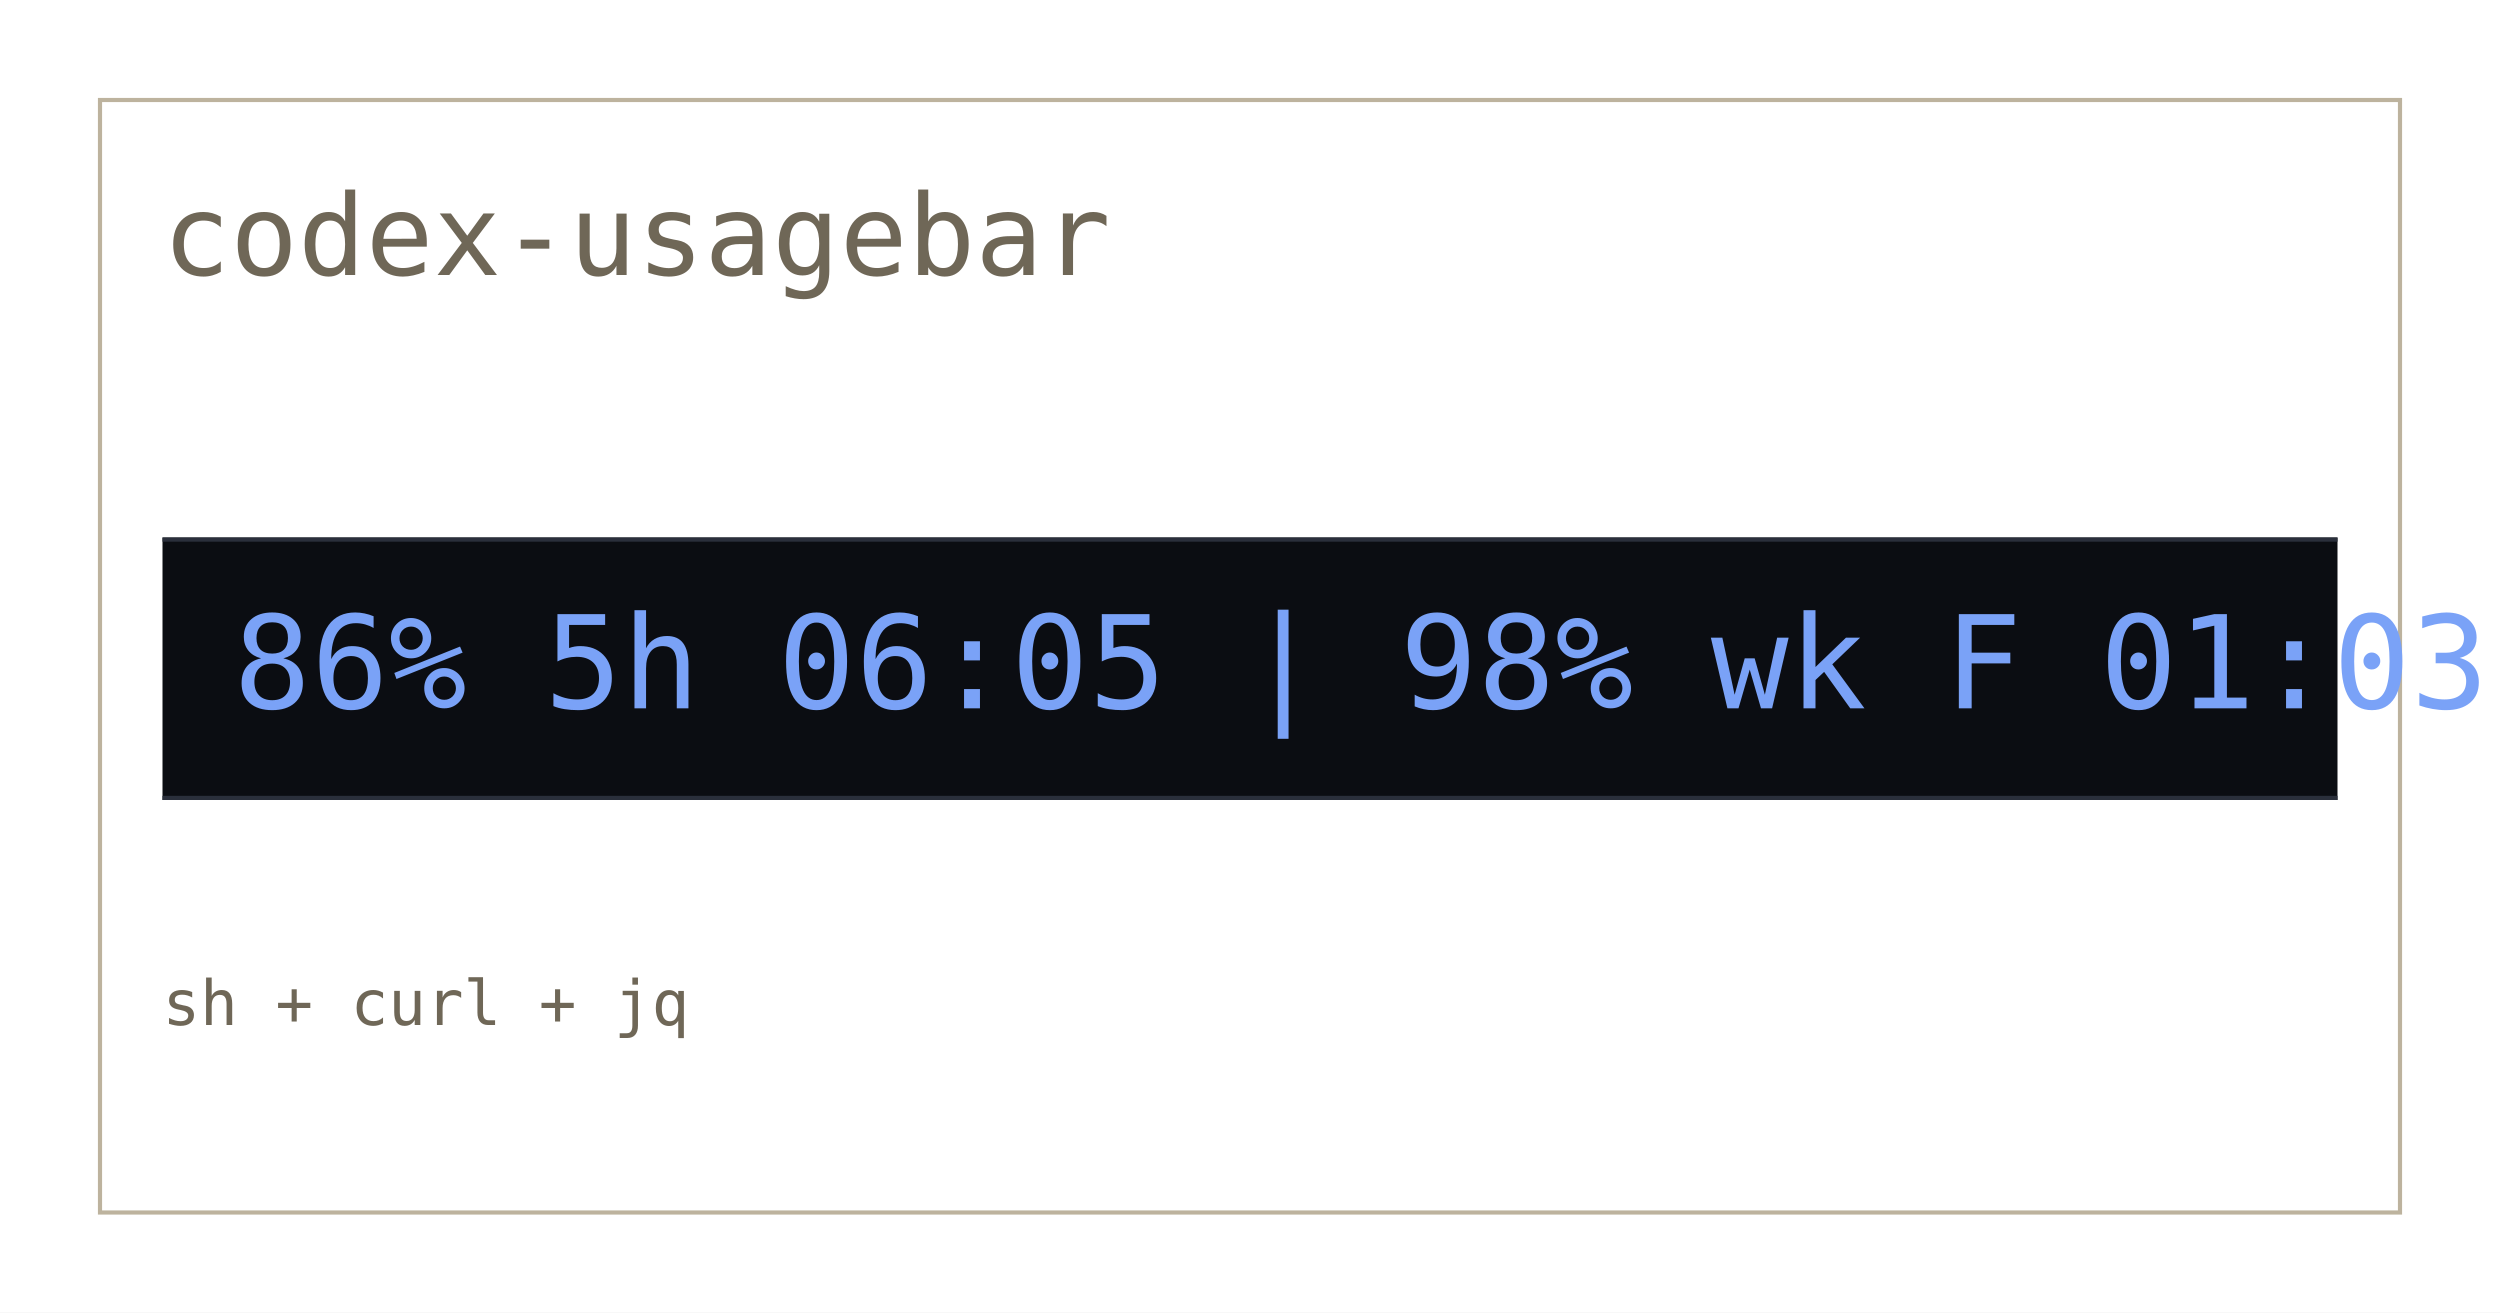
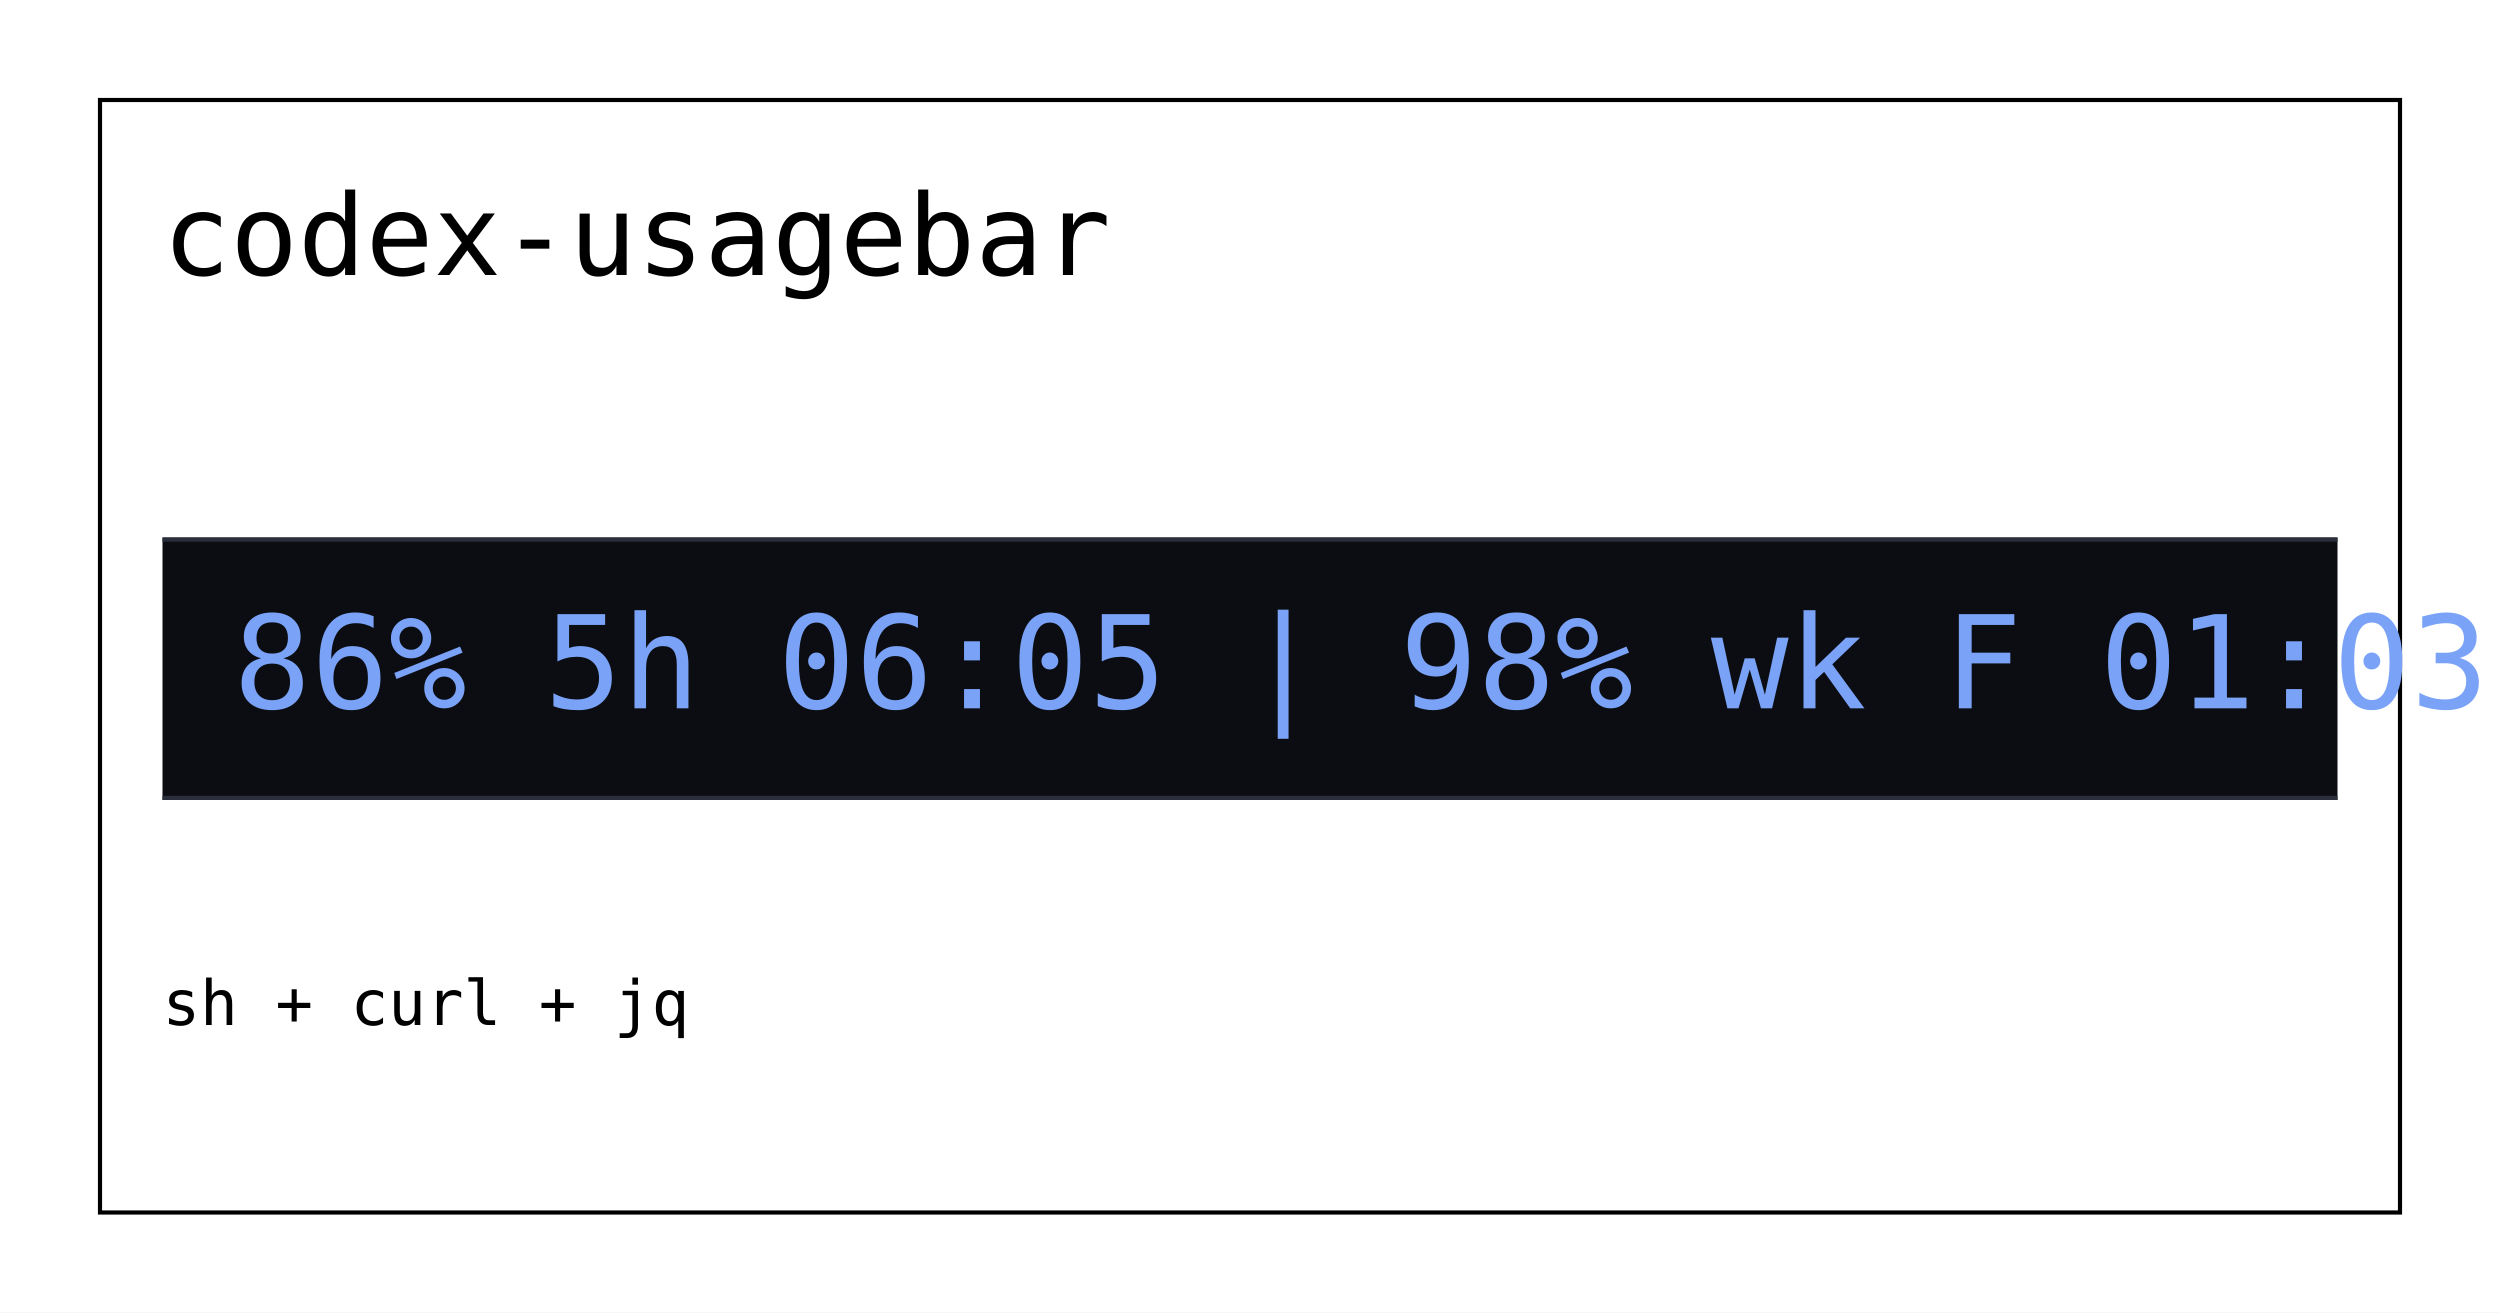
<svg xmlns="http://www.w3.org/2000/svg" width="1200" height="630" viewBox="0 0 1200 630">
  <rect width="1200" height="630" fill="#ffffff" />
-   <rect x="48" y="48" width="1104" height="534" fill="none" stroke="#bdb39e" stroke-width="2" />
-   <text x="78" y="132" font-family="Terminess Nerd Font Propo, monospace" font-size="54" fill="#6f6757">codex-usagebar</text>
+   <rect x="48" y="48" width="1104" height="534" fill="none" stroke="#000000" stroke-width="2" />
+   <text x="78" y="132" font-family="Terminess Nerd Font Propo, monospace" font-size="54" fill="#000000">codex-usagebar</text>
  <g transform="translate(78 258)">
    <rect x="0" y="0" width="1044" height="126" fill="#0b0d12" />
    <rect x="0" y="0" width="1044" height="2" fill="#2a2f3b" />
    <rect x="0" y="124" width="1044" height="2" fill="#2a2f3b" />
    <text x="34" y="82" font-family="Terminess Nerd Font Propo, monospace" font-size="62" fill="#7AA2F7">86% 5h 06:05 | 98% wk F 01:03</text>
  </g>
-   <text x="78" y="492" font-family="Terminess Nerd Font Propo, monospace" font-size="30" fill="#6f6757">sh + curl + jq</text>
+   <text x="78" y="492" font-family="Terminess Nerd Font Propo, monospace" font-size="30" fill="#000000">sh + curl + jq</text>
</svg>
